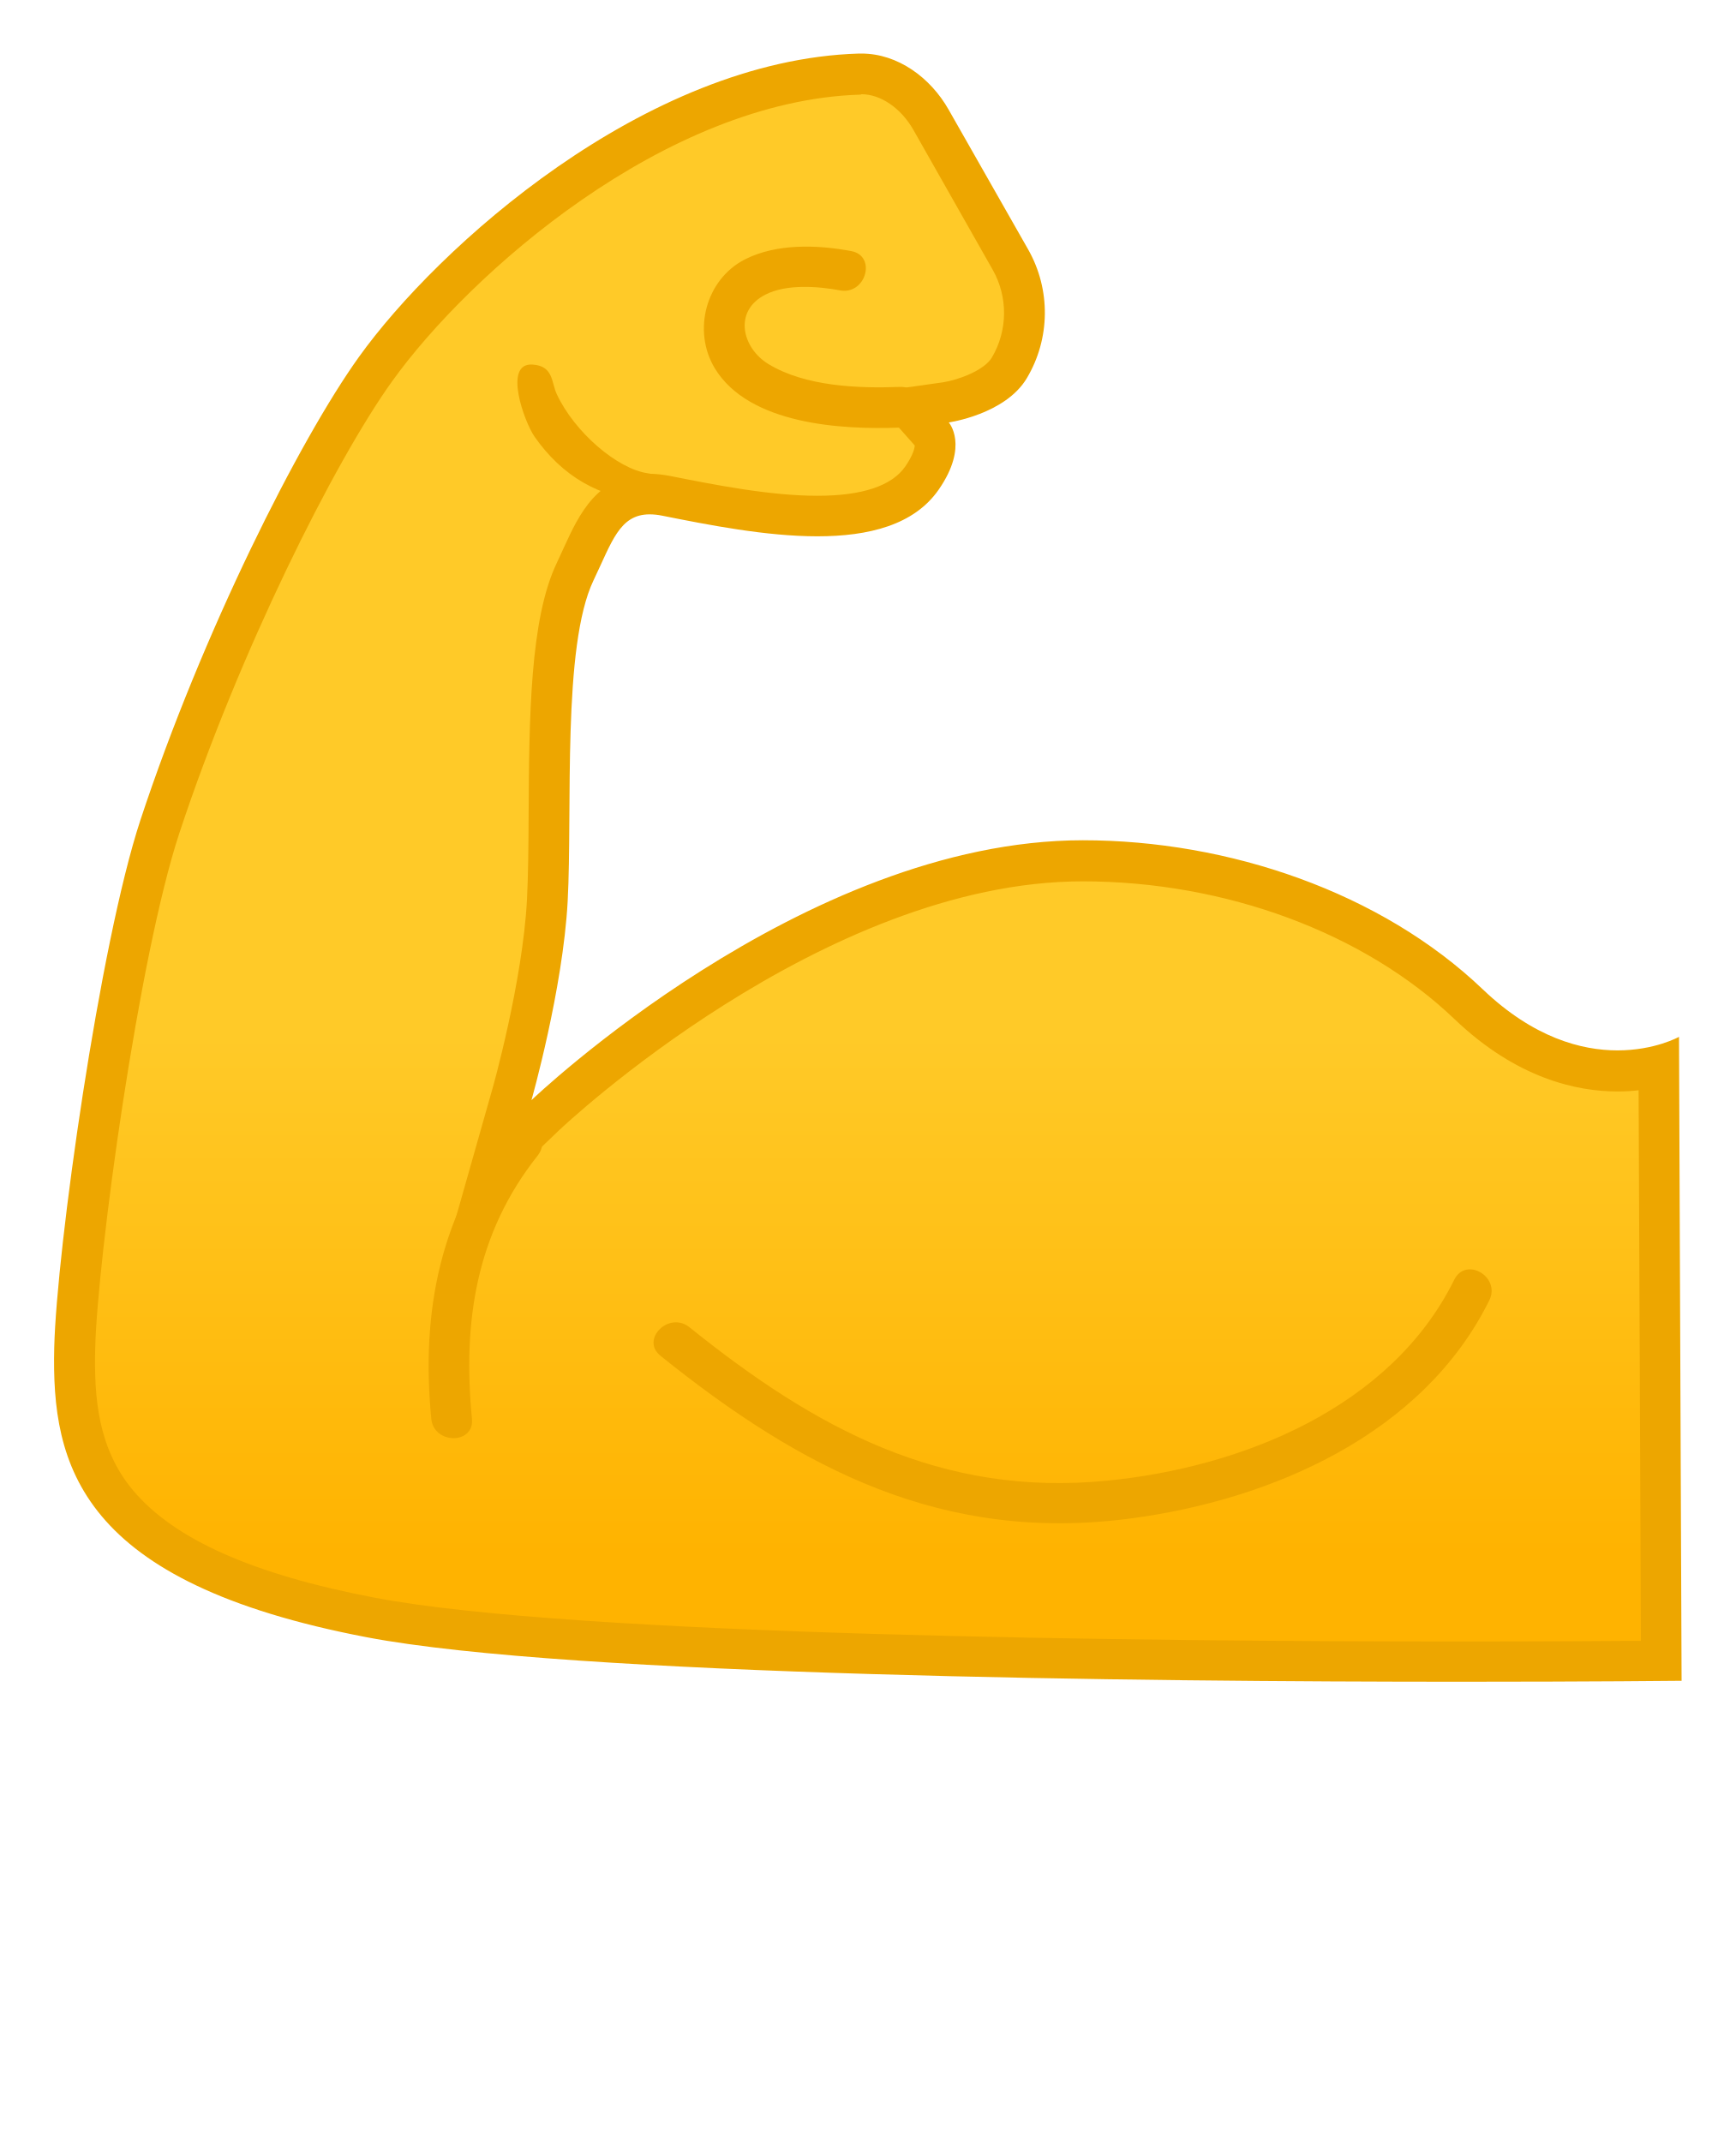
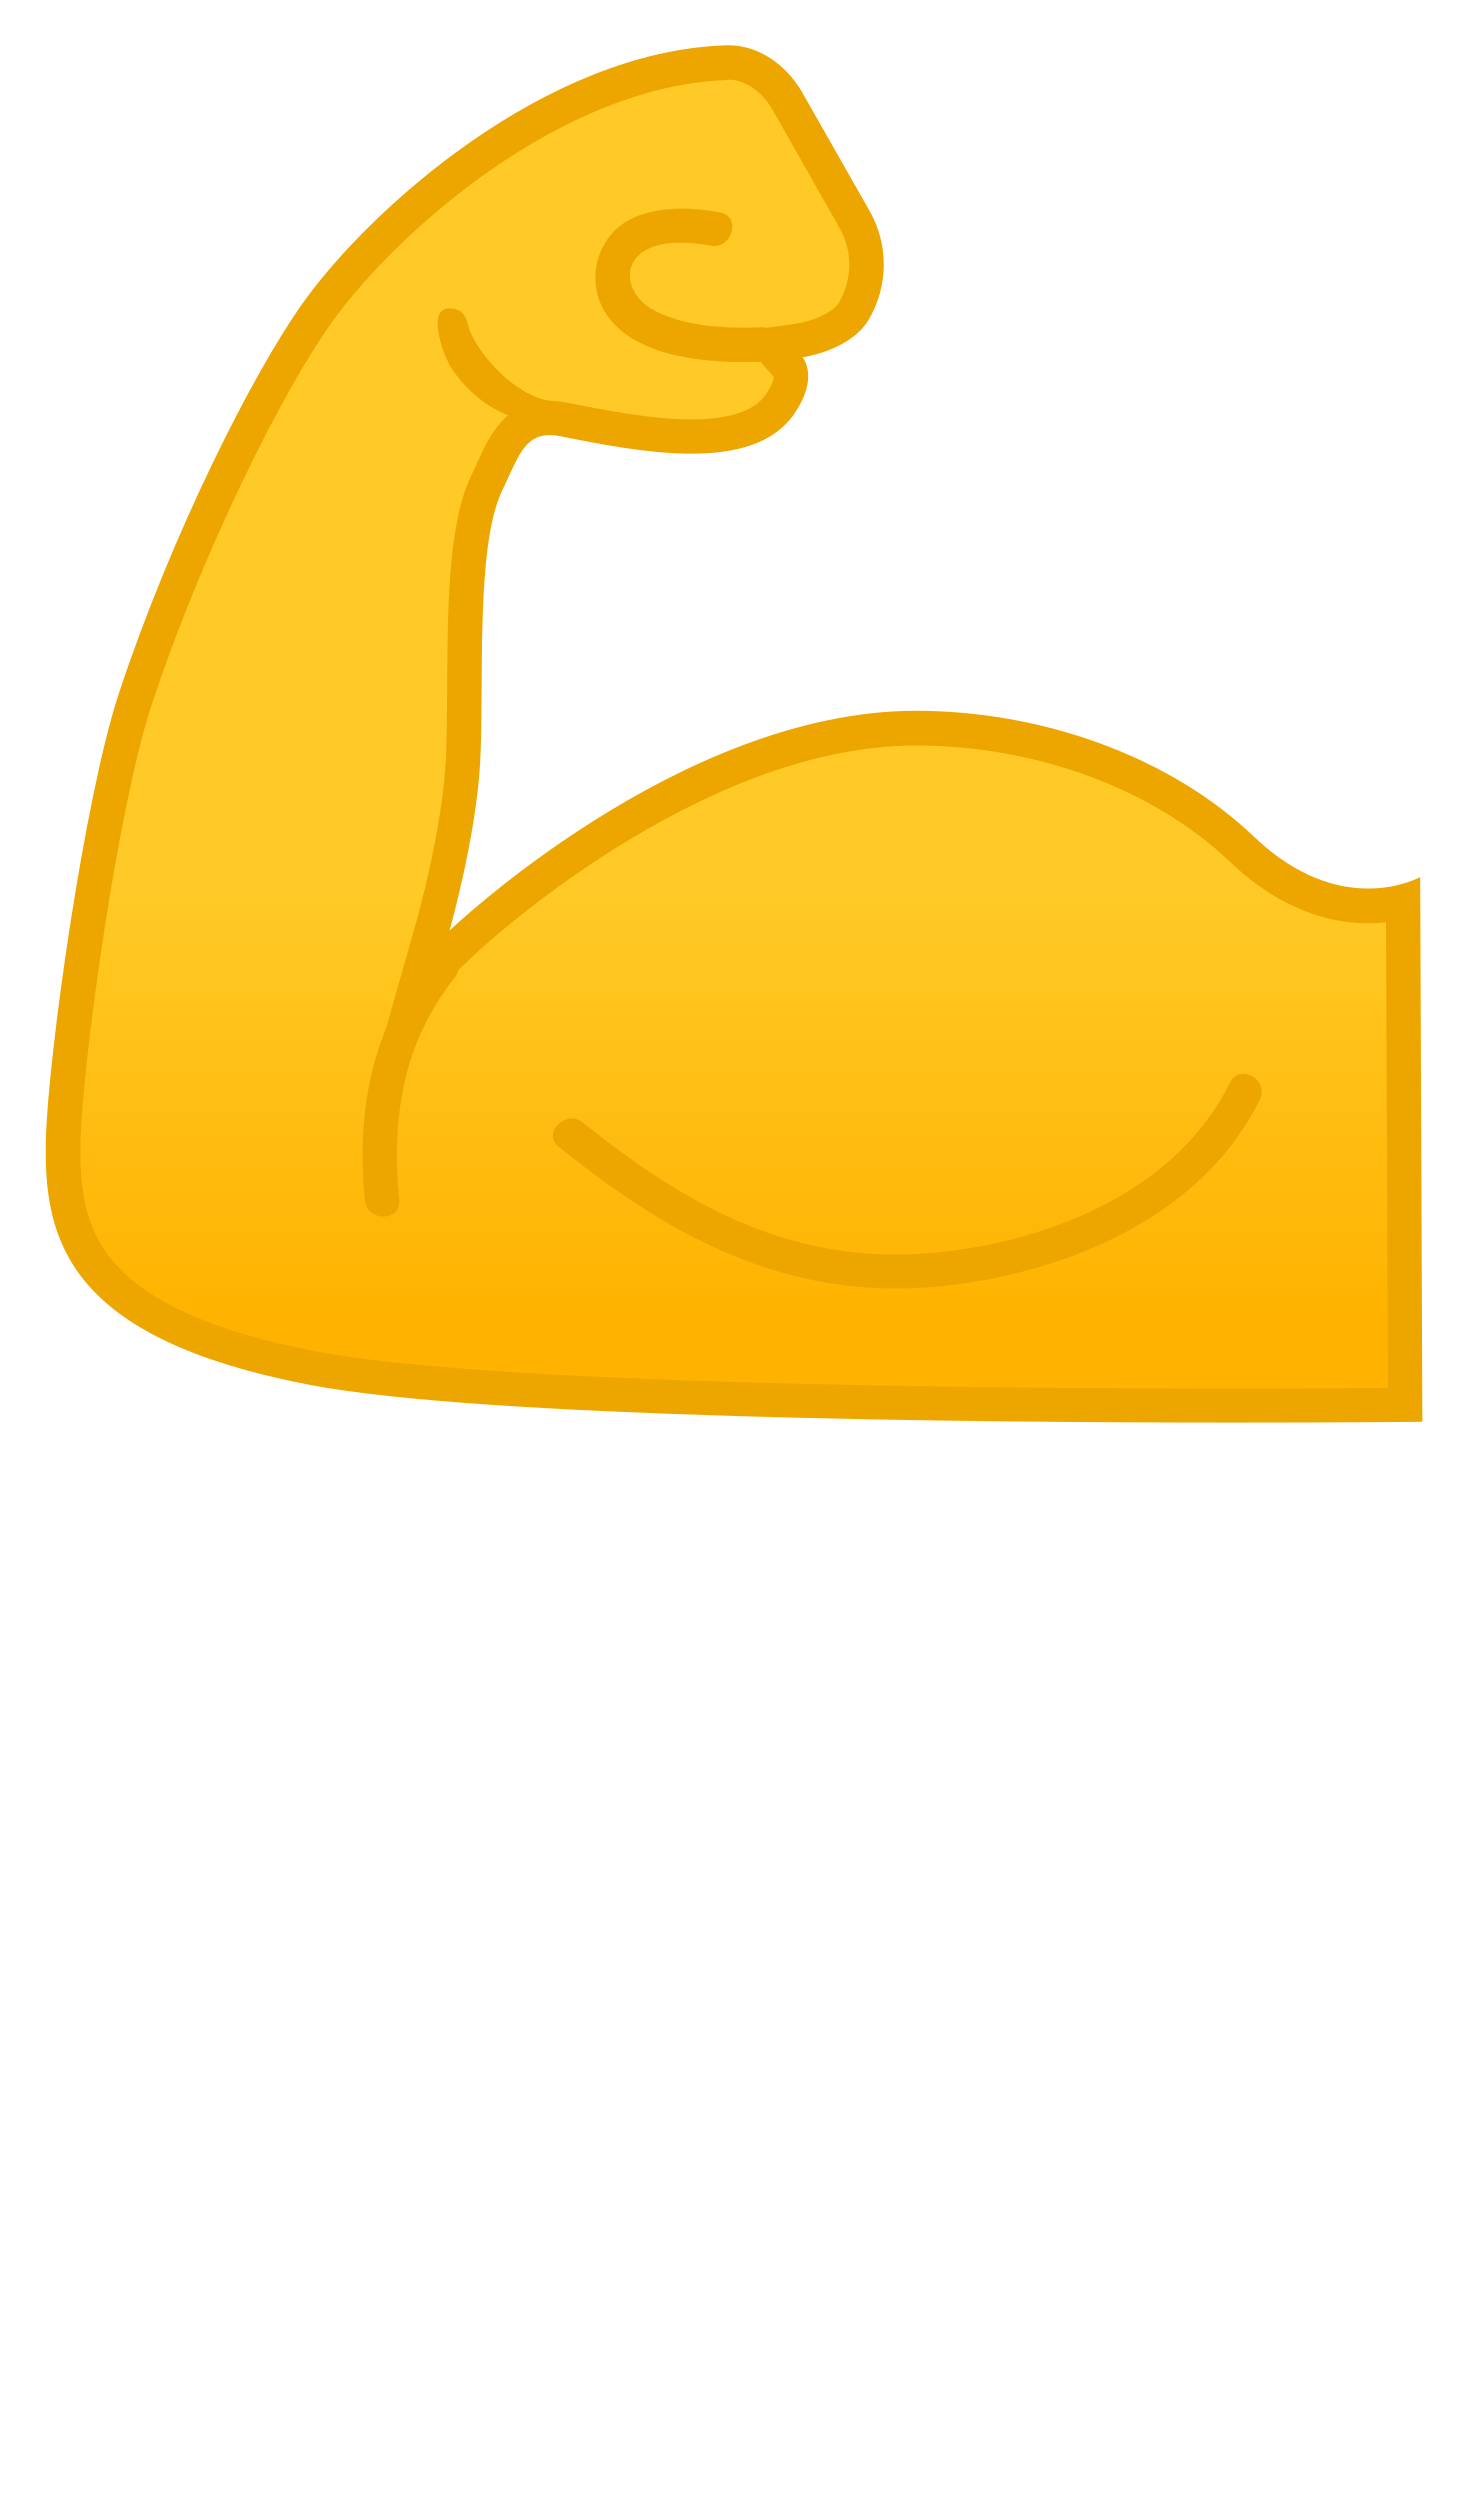
- <svg xmlns="http://www.w3.org/2000/svg" xmlns:xlink="http://www.w3.org/1999/xlink" enable-background="new 0 0 128 128" viewBox="0 0 128 158">
+ <svg xmlns="http://www.w3.org/2000/svg" xmlns:xlink="http://www.w3.org/1999/xlink" enable-background="new 0 0 128 128" viewBox="0 0 128 218">
  <linearGradient id="h" x1="63.997" x2="63.997" y1="114.69" y2="18.798" gradientUnits="userSpaceOnUse">
    <stop stop-color="#FFB300" offset="0" />
    <stop stop-color="#FFCA28" offset=".401" />
  </linearGradient>
  <path d="m107.76 122.55c-23.67 0-65.6-0.42-80.43-3.25-20.5-3.91-22.03-11.96-21.84-19.87 0.16-6.73 3.24-29.26 6.28-38.48 4.6-13.94 11.63-27.8 15.91-33.76 5.87-8.17 20.75-21.3 35.71-21.75h0.14c1.98 0 3.95 1.3 5.13 3.39l5.85 10.32c1.4 2.48 1.37 5.53-0.08 7.97-1.19 2-4.65 2.54-4.68 2.55l-2.75 0.4 1.85 2.09c-0.01 0 0.61 0.98-0.85 3.1-1.3 1.89-3.83 2.8-7.72 2.8-3.65 0-7.81-0.83-11.15-1.49-0.43-0.08-0.84-0.13-1.22-0.13-2.88 0-3.89 2.22-4.96 4.56-0.17 0.37-0.34 0.75-0.54 1.15-1.84 3.84-1.89 11.31-1.93 17.9-0.01 2.34-0.03 4.55-0.12 6.35-0.33 6.25-2.59 14.25-2.61 14.33l-1.51 5.31 3.99-3.82c0.2-0.19 19.82-18.75 39.63-18.75 10.89 0 21.54 3.96 28.46 10.58 4.25 4.06 8.31 4.92 10.97 4.92 1.18 0 2.22-0.17 3.05-0.37l0.18 43.88c-2.47 0.04-7.82 0.07-14.76 0.07z" fill="url(#h)" />
  <path d="m63.54 6.95c1.42 0 2.92 1.03 3.83 2.63l5.85 10.32c1.14 2.01 1.11 4.49-0.06 6.47-0.57 0.96-2.5 1.66-3.6 1.83l-5.53 0.78 3.44 3.88c-0.01 0.2-0.12 0.71-0.7 1.55-0.99 1.43-3.17 2.16-6.49 2.16-3.5 0-7.58-0.81-10.85-1.46-0.52-0.1-1.03-0.16-1.51-0.16-3.84 0-5.22 3.02-6.33 5.44-0.16 0.36-0.33 0.73-0.52 1.13-1.99 4.15-2.04 11.46-2.08 18.54-0.01 2.32-0.03 4.51-0.12 6.28-0.32 6.08-2.53 13.93-2.56 14.01l-3.01 10.61 7.97-7.62c0.19-0.18 19.4-18.33 38.59-18.33 10.52 0 20.77 3.8 27.43 10.17 4.61 4.41 9.07 5.33 12.01 5.33 0.55 0 1.07-0.03 1.56-0.09l0.17 40.61c-2.82 0.02-7.49 0.05-13.25 0.05-23.62 0-65.43-0.42-80.14-3.23-8.97-1.71-14.79-4.3-17.82-7.91-2.61-3.11-2.88-6.86-2.8-10.45 0.16-6.66 3.2-28.94 6.21-38.04 4.39-13.3 11.43-27.4 15.71-33.35 5.7-7.94 20.12-20.69 34.53-21.12l0.07-0.03m0-3h-0.18c-15.81 0.47-31.1 14.31-36.88 22.37-4.41 6.15-11.54 20.3-16.12 34.16-3.02 9.16-6.19 31.77-6.36 38.91-0.21 8.73 1.85 17.33 23.06 21.38 14.99 2.86 57.22 3.28 80.7 3.28 9.75 0 16.27-0.07 16.27-0.07l-0.19-47.5s-1.78 1-4.54 1c-2.64 0-6.18-0.92-9.93-4.5-7.5-7.17-18.76-11-29.5-11-20.67 0-40.67 19.17-40.67 19.17s2.32-8.17 2.67-14.67c0.36-6.79-0.42-18.82 1.91-23.68 1.35-2.81 1.9-4.86 4.14-4.86 0.28 0 0.59 0.03 0.93 0.1 3.46 0.69 7.66 1.52 11.44 1.52s7.14-0.83 8.95-3.45c2.25-3.25 0.74-4.95 0.74-4.95s4.17-0.59 5.76-3.27c1.73-2.91 1.77-6.53 0.1-9.48l-5.87-10.32c-1.33-2.35-3.74-4.14-6.43-4.14z" fill="#EDA600" />
  <path d="m62.78 18.52c-2.51-0.47-5.5-0.57-7.83 0.61-2.89 1.47-3.9 5.28-2.22 8.05 2.52 4.13 9.33 4.53 13.64 4.36 1.92-0.08 1.93-3.08 0-3-3.11 0.12-6.99-0.04-9.7-1.69-1.94-1.19-2.6-3.91-0.21-5.12 1.54-0.79 3.85-0.62 5.51-0.31 1.9 0.34 2.71-2.55 0.81-2.9z" fill="#EDA600" />
  <path d="m37.53 83.13c-5.05 6.35-6.49 13.53-5.72 21.52 0.18 1.9 3.19 1.92 3 0-0.69-7.12 0.29-13.67 4.84-19.4 1.19-1.5-0.92-3.64-2.12-2.12z" fill="#EDA600" />
  <path d="m47.77 34.91c-2.22-0.32-5.39-3.01-6.71-5.85-0.4-0.86-0.23-2.08-1.8-2.17-2.17-0.12-0.58 4.24 0.16 5.31 2.03 2.91 4.78 4.54 8.38 4.8 1.93 0.14 1.95-1.81-0.03-2.09z" fill="#EDA600" />
  <path d="m48.72 100.01c10.42 8.38 20.88 13.82 34.65 12 10.45-1.38 21.6-6.22 26.48-16.1 0.85-1.73-1.73-3.25-2.59-1.51-4.65 9.42-15.64 13.84-25.61 14.82-12.24 1.21-21.54-3.87-30.8-11.32-1.5-1.21-3.64 0.9-2.13 2.11z" fill="#EDA600" />
  <g display="none">
    <g display="inline">
      <g opacity=".6">
        <circle cx="64" cy="64" r="28" fill="none" opacity=".61" stroke="#000" stroke-miterlimit="10" stroke-width=".263" />
        <line x1="84" x2="84" y2="128" fill="none" opacity=".61" stroke="#000" stroke-miterlimit="10" stroke-width=".25" />
        <line x1="44" x2="44" y2="128" fill="none" opacity=".61" stroke="#000" stroke-miterlimit="10" stroke-width=".25" />
        <line x1="64" x2="64" y2="128" fill="none" opacity=".61" stroke="#000" stroke-miterlimit="10" stroke-width=".25" />
        <line x1="128" y1="64" y2="64" fill="none" opacity=".61" stroke="#000" stroke-miterlimit="10" stroke-width=".25" />
        <line x1="128" y1="44" y2="44" fill="none" opacity=".61" stroke="#000" stroke-miterlimit="10" stroke-width=".25" />
        <line x1="128" y1="83.75" y2="83.75" fill="none" opacity=".61" stroke="#000" stroke-miterlimit="10" stroke-width=".25" />
        <line x1="128" y1="128" fill="none" opacity=".61" stroke="#000" stroke-miterlimit="10" stroke-width=".25" />
        <line x2="128" y1="128" fill="none" opacity=".61" stroke="#000" stroke-miterlimit="10" stroke-width=".25" />
        <g opacity=".61">
          <path d="M64,4.26c32.94,0,59.74,26.8,59.74,59.74S96.94,123.74,64,123.74S4.26,96.94,4.26,64S31.06,4.26,64,4.26 M64,4 C30.86,4,4,30.86,4,64s26.86,60,60,60s60-26.86,60-60S97.14,4,64,4L64,4z" />
        </g>
        <path d="m107.97 115.97h-87.94c-4.42 0-8.03-3.61-8.03-8.03v-87.91c0-4.42 3.61-8.03 8.03-8.03h87.94c4.42 0 8.03 3.61 8.03 8.03v87.91c0 4.42-3.61 8.03-8.03 8.03z" fill="none" opacity=".61" stroke="#000" stroke-miterlimit="10" stroke-width=".258" />
        <path d="m100 124h-72c-4.4 0-8-3.6-8-8v-104c0-4.4 3.6-8 8-8h72c4.4 0 8 3.6 8 8v104c0 4.4-3.6 8-8 8z" fill="none" opacity=".61" stroke="#000" stroke-miterlimit="10" stroke-width=".263" />
        <path d="M113.77,108H14.23 C8.6,108,4,103.4,4,97.77V30.28c0-5.63,4.6-10.23,10.23-10.23h99.54c5.63,0,10.23,4.6,10.23,10.23v67.48 C124,103.4,119.4,108,113.77,108z" fill="none" opacity=".61" stroke="#000" stroke-miterlimit="10" stroke-width=".263" />
      </g>
      <g opacity=".2">
        <defs>
          <rect id="i" width="128" height="128" opacity=".2" />
        </defs>
        <clipPath id="d">
          <use xlink:href="#i" />
        </clipPath>
        <g clip-path="url(#d)">
          <g fill="none" stroke="#000" stroke-miterlimit="10" stroke-width=".25">
            <line x1="-28" x2="-28" y1="160" y2="-32" />
            <line x1="-24" x2="-24" y1="160" y2="-32" />
            <line x1="-20" x2="-20" y1="160" y2="-32" />
            <line x1="-16" x2="-16" y1="160" y2="-32" />
            <line x1="-12" x2="-12" y1="160" y2="-32" />
            <line x1="-8" x2="-8" y1="160" y2="-32" />
            <line x1="-4" x2="-4" y1="160" y2="-32" />
            <line y1="160" y2="-32" />
            <line x1="4" x2="4" y1="160" y2="-32" />
            <line x1="8" x2="8" y1="160" y2="-32" />
            <line x1="12" x2="12" y1="160" y2="-32" />
            <line x1="16" x2="16" y1="160" y2="-32" />
            <line x1="20" x2="20" y1="160" y2="-32" />
            <line x1="24" x2="24" y1="160" y2="-32" />
            <line x1="28" x2="28" y1="160" y2="-32" />
            <line x1="32" x2="32" y1="160" y2="-32" />
            <line x1="36" x2="36" y1="160" y2="-32" />
            <line x1="40" x2="40" y1="160" y2="-32" />
            <line x1="44" x2="44" y1="160" y2="-32" />
            <line x1="48" x2="48" y1="160" y2="-32" />
            <line x1="52" x2="52" y1="160" y2="-32" />
            <line x1="56" x2="56" y1="160" y2="-32" />
            <line x1="60" x2="60" y1="160" y2="-32" />
            <line x1="64" x2="64" y1="160" y2="-32" />
            <line x1="68" x2="68" y1="160" y2="-32" />
            <line x1="72" x2="72" y1="160" y2="-32" />
            <line x1="76" x2="76" y1="160" y2="-32" />
            <line x1="80" x2="80" y1="160" y2="-32" />
            <line x1="84" x2="84" y1="160" y2="-32" />
            <line x1="88" x2="88" y1="160" y2="-32" />
            <line x1="92" x2="92" y1="160" y2="-32" />
            <line x1="96" x2="96" y1="160" y2="-32" />
            <line x1="100" x2="100" y1="160" y2="-32" />
            <line x1="104" x2="104" y1="160" y2="-32" />
            <line x1="108" x2="108" y1="160" y2="-32" />
            <line x1="112" x2="112" y1="160" y2="-32" />
            <line x1="116" x2="116" y1="160" y2="-32" />
            <line x1="120" x2="120" y1="160" y2="-32" />
            <line x1="124" x2="124" y1="160" y2="-32" />
            <line x1="128" x2="128" y1="160" y2="-32" />
            <line x1="132" x2="132" y1="160" y2="-32" />
            <line x1="136" x2="136" y1="160" y2="-32" />
            <line x1="137" x2="137" y1="166.05" y2="-25.95" />
            <line x1="144" x2="144" y1="160" y2="-32" />
            <line x1="148" x2="148" y1="160" y2="-32" />
            <line x1="152" x2="152" y1="160" y2="-32" />
            <line x1="156" x2="156" y1="160" y2="-32" />
          </g>
          <g fill="none" stroke="#000" stroke-miterlimit="10" stroke-width=".25">
            <line x1="-32" x2="160" y1="-28" y2="-28" />
            <line x1="-32" x2="160" y1="-24" y2="-24" />
            <line x1="-32" x2="160" y1="-20" y2="-20" />
            <line x1="-32" x2="160" y1="-16" y2="-16" />
            <line x1="-32" x2="160" y1="-12" y2="-12" />
            <line x1="-32" x2="160" y1="-8" y2="-8" />
            <line x1="-32" x2="160" y1="-4" y2="-4" />
            <line x1="-32" x2="160" />
            <line x1="-32" x2="160" y1="4" y2="4" />
            <line x1="-32" x2="160" y1="8" y2="8" />
            <line x1="-32" x2="160" y1="12" y2="12" />
            <line x1="-32" x2="160" y1="16" y2="16" />
            <line x1="-32" x2="160" y1="20" y2="20" />
            <line x1="-32" x2="160" y1="24" y2="24" />
            <line x1="-32" x2="160" y1="28" y2="28" />
            <line x1="-32" x2="160" y1="32" y2="32" />
            <line x1="-32" x2="160" y1="36" y2="36" />
            <line x1="-32" x2="160" y1="40" y2="40" />
            <line x1="-32" x2="160" y1="44" y2="44" />
            <line x1="-32" x2="160" y1="48" y2="48" />
            <line x1="-32" x2="160" y1="52" y2="52" />
            <line x1="-32" x2="160" y1="56" y2="56" />
            <line x1="-32" x2="160" y1="60" y2="60" />
            <line x1="-32" x2="160" y1="64" y2="64" />
            <line x1="-32" x2="160" y1="68" y2="68" />
            <line x1="-32" x2="160" y1="72" y2="72" />
            <line x1="-32" x2="160" y1="76" y2="76" />
            <line x1="-32" x2="160" y1="80" y2="80" />
            <line x1="-32" x2="160" y1="84" y2="84" />
            <line x1="-32" x2="160" y1="88" y2="88" />
            <line x1="-32" x2="160" y1="92" y2="92" />
            <line x1="-32" x2="160" y1="96" y2="96" />
            <line x1="-32" x2="160" y1="100" y2="100" />
            <line x1="-32" x2="160" y1="104" y2="104" />
            <line x1="-32" x2="160" y1="108" y2="108" />
            <line x1="-32" x2="160" y1="112" y2="112" />
            <line x1="-32" x2="160" y1="116" y2="116" />
            <line x1="-32" x2="160" y1="120" y2="120" />
            <line x1="-32" x2="160" y1="124" y2="124" />
            <line x1="-32" x2="160" y1="128" y2="128" />
            <line x1="-32" x2="160" y1="132" y2="132" />
            <line x1="-32" x2="160" y1="136" y2="136" />
            <line x1="-32" x2="160" y1="140" y2="140" />
            <line x1="-32" x2="160" y1="144" y2="144" />
            <line x1="-32" x2="160" y1="148" y2="148" />
            <line x1="-32" x2="160" y1="152" y2="152" />
            <line x1="-32" x2="160" y1="156" y2="156" />
          </g>
          <path d="m159.75-31.75v191.5h-191.5v-191.5h191.5m0.25-0.25h-192v192h192v-192z" />
        </g>
      </g>
      <g fill="#F44336">
        <rect width="4" height="128" opacity=".3" />
        <rect x="124" width="4" height="128" opacity=".3" />
        <rect transform="matrix(-1.837e-16 1 -1 -1.837e-16 66 -62)" x="62" y="-58" width="4" height="120" opacity=".3" />
        <rect transform="matrix(-1.837e-16 1 -1 -1.837e-16 190 62)" x="62" y="66" width="4" height="120" opacity=".3" />
      </g>
    </g>
    <g display="inline">
      <g opacity=".6">
        <circle cx="64" cy="198" r="28" fill="none" opacity=".61" stroke="#000" stroke-miterlimit="10" stroke-width=".263" />
        <line x1="84" x2="84" y1="134" y2="262" fill="none" opacity=".61" stroke="#000" stroke-miterlimit="10" stroke-width=".25" />
        <line x1="44" x2="44" y1="134" y2="262" fill="none" opacity=".61" stroke="#000" stroke-miterlimit="10" stroke-width=".25" />
        <line x1="64" x2="64" y1="134" y2="262" fill="none" opacity=".61" stroke="#000" stroke-miterlimit="10" stroke-width=".25" />
        <line x1="128" y1="198" y2="198" fill="none" opacity=".61" stroke="#000" stroke-miterlimit="10" stroke-width=".25" />
        <line x1="128" y1="178" y2="178" fill="none" opacity=".61" stroke="#000" stroke-miterlimit="10" stroke-width=".25" />
        <line x1="128" y1="217.75" y2="217.75" fill="none" opacity=".61" stroke="#000" stroke-miterlimit="10" stroke-width=".25" />
        <line x1="128" y1="262" y2="134" fill="none" opacity=".61" stroke="#000" stroke-miterlimit="10" stroke-width=".25" />
        <line x2="128" y1="262" y2="134" fill="none" opacity=".61" stroke="#000" stroke-miterlimit="10" stroke-width=".25" />
        <g opacity=".61">
          <path d="m64 138.26c32.94 0 59.74 26.8 59.74 59.74s-26.8 59.74-59.74 59.74-59.74-26.8-59.74-59.74 26.8-59.74 59.74-59.74m0-0.26c-33.14 0-60 26.86-60 60s26.86 60 60 60 60-26.86 60-60-26.86-60-60-60z" />
        </g>
        <path d="m107.97 249.97h-87.94c-4.42 0-8.03-3.61-8.03-8.03v-87.91c0-4.42 3.61-8.03 8.03-8.03h87.94c4.42 0 8.03 3.61 8.03 8.03v87.91c0 4.42-3.61 8.03-8.03 8.03z" fill="none" opacity=".61" stroke="#000" stroke-miterlimit="10" stroke-width=".258" />
        <path d="m100 258h-72c-4.4 0-8-3.6-8-8v-104c0-4.4 3.6-8 8-8h72c4.4 0 8 3.6 8 8v104c0 4.4-3.6 8-8 8z" fill="none" opacity=".61" stroke="#000" stroke-miterlimit="10" stroke-width=".263" />
        <path d="M113.77,242H14.23 C8.6,242,4,237.4,4,231.77v-67.48c0-5.63,4.6-10.23,10.23-10.23h99.54c5.63,0,10.23,4.6,10.23,10.23v67.48 C124,237.4,119.4,242,113.77,242z" fill="none" opacity=".61" stroke="#000" stroke-miterlimit="10" stroke-width=".263" />
      </g>
      <g opacity=".2">
        <defs>
          <rect id="f" y="134" width="128" height="128" opacity=".2" />
        </defs>
        <clipPath id="c">
          <use xlink:href="#f" />
        </clipPath>
        <g clip-path="url(#c)">
          <g fill="none" stroke="#000" stroke-miterlimit="10" stroke-width=".25">
            <line x1="-28" x2="-28" y1="294" y2="102" />
            <line x1="-24" x2="-24" y1="294" y2="102" />
            <line x1="-20" x2="-20" y1="294" y2="102" />
            <line x1="-16" x2="-16" y1="294" y2="102" />
            <line x1="-12" x2="-12" y1="294" y2="102" />
            <line x1="-8" x2="-8" y1="294" y2="102" />
            <line x1="-4" x2="-4" y1="294" y2="102" />
            <line y1="294" y2="102" />
            <line x1="4" x2="4" y1="294" y2="102" />
            <line x1="8" x2="8" y1="294" y2="102" />
            <line x1="12" x2="12" y1="294" y2="102" />
            <line x1="16" x2="16" y1="294" y2="102" />
            <line x1="20" x2="20" y1="294" y2="102" />
            <line x1="24" x2="24" y1="294" y2="102" />
            <line x1="28" x2="28" y1="294" y2="102" />
            <line x1="32" x2="32" y1="294" y2="102" />
            <line x1="36" x2="36" y1="294" y2="102" />
            <line x1="40" x2="40" y1="294" y2="102" />
            <line x1="44" x2="44" y1="294" y2="102" />
            <line x1="48" x2="48" y1="294" y2="102" />
            <line x1="52" x2="52" y1="294" y2="102" />
            <line x1="56" x2="56" y1="294" y2="102" />
            <line x1="60" x2="60" y1="294" y2="102" />
            <line x1="64" x2="64" y1="294" y2="102" />
            <line x1="68" x2="68" y1="294" y2="102" />
            <line x1="72" x2="72" y1="294" y2="102" />
            <line x1="76" x2="76" y1="294" y2="102" />
            <line x1="80" x2="80" y1="294" y2="102" />
            <line x1="84" x2="84" y1="294" y2="102" />
            <line x1="88" x2="88" y1="294" y2="102" />
            <line x1="92" x2="92" y1="294" y2="102" />
            <line x1="96" x2="96" y1="294" y2="102" />
            <line x1="100" x2="100" y1="294" y2="102" />
            <line x1="104" x2="104" y1="294" y2="102" />
            <line x1="108" x2="108" y1="294" y2="102" />
            <line x1="112" x2="112" y1="294" y2="102" />
            <line x1="116" x2="116" y1="294" y2="102" />
            <line x1="120" x2="120" y1="294" y2="102" />
            <line x1="124" x2="124" y1="294" y2="102" />
            <line x1="128" x2="128" y1="294" y2="102" />
            <line x1="132" x2="132" y1="294" y2="102" />
            <line x1="136" x2="136" y1="294" y2="102" />
            <line x1="137" x2="137" y1="300.05" y2="108.05" />
            <line x1="144" x2="144" y1="294" y2="102" />
            <line x1="148" x2="148" y1="294" y2="102" />
            <line x1="152" x2="152" y1="294" y2="102" />
            <line x1="156" x2="156" y1="294" y2="102" />
          </g>
          <g fill="none" stroke="#000" stroke-miterlimit="10" stroke-width=".25">
            <line x1="-32" x2="160" y1="106" y2="106" />
            <line x1="-32" x2="160" y1="110" y2="110" />
            <line x1="-32" x2="160" y1="114" y2="114" />
            <line x1="-32" x2="160" y1="118" y2="118" />
            <line x1="-32" x2="160" y1="122" y2="122" />
            <line x1="-32" x2="160" y1="126" y2="126" />
            <line x1="-32" x2="160" y1="130" y2="130" />
            <line x1="-32" x2="160" y1="134" y2="134" />
            <line x1="-32" x2="160" y1="138" y2="138" />
            <line x1="-32" x2="160" y1="142" y2="142" />
            <line x1="-32" x2="160" y1="146" y2="146" />
            <line x1="-32" x2="160" y1="150" y2="150" />
            <line x1="-32" x2="160" y1="154" y2="154" />
            <line x1="-32" x2="160" y1="158" y2="158" />
            <line x1="-32" x2="160" y1="162" y2="162" />
            <line x1="-32" x2="160" y1="166" y2="166" />
            <line x1="-32" x2="160" y1="170" y2="170" />
            <line x1="-32" x2="160" y1="174" y2="174" />
            <line x1="-32" x2="160" y1="178" y2="178" />
            <line x1="-32" x2="160" y1="182" y2="182" />
            <line x1="-32" x2="160" y1="186" y2="186" />
            <line x1="-32" x2="160" y1="190" y2="190" />
            <line x1="-32" x2="160" y1="194" y2="194" />
            <line x1="-32" x2="160" y1="198" y2="198" />
            <line x1="-32" x2="160" y1="202" y2="202" />
            <line x1="-32" x2="160" y1="206" y2="206" />
            <line x1="-32" x2="160" y1="210" y2="210" />
            <line x1="-32" x2="160" y1="214" y2="214" />
            <line x1="-32" x2="160" y1="218" y2="218" />
            <line x1="-32" x2="160" y1="222" y2="222" />
            <line x1="-32" x2="160" y1="226" y2="226" />
            <line x1="-32" x2="160" y1="230" y2="230" />
            <line x1="-32" x2="160" y1="234" y2="234" />
            <line x1="-32" x2="160" y1="238" y2="238" />
            <line x1="-32" x2="160" y1="242" y2="242" />
            <line x1="-32" x2="160" y1="246" y2="246" />
            <line x1="-32" x2="160" y1="250" y2="250" />
            <line x1="-32" x2="160" y1="254" y2="254" />
            <line x1="-32" x2="160" y1="258" y2="258" />
            <line x1="-32" x2="160" y1="262" y2="262" />
            <line x1="-32" x2="160" y1="266" y2="266" />
            <line x1="-32" x2="160" y1="270" y2="270" />
            <line x1="-32" x2="160" y1="274" y2="274" />
            <line x1="-32" x2="160" y1="278" y2="278" />
            <line x1="-32" x2="160" y1="282" y2="282" />
            <line x1="-32" x2="160" y1="286" y2="286" />
            <line x1="-32" x2="160" y1="290" y2="290" />
          </g>
          <path d="m159.75 102.25v191.5h-191.5v-191.5h191.5m0.25-0.25h-192v192h192v-192z" />
        </g>
      </g>
      <g fill="#F44336">
        <rect y="134" width="4" height="128" opacity=".3" />
        <rect x="124" y="134" width="4" height="128" opacity=".3" />
        <rect transform="matrix(-1.837e-16 1 -1 -1.837e-16 200 72)" x="62" y="76" width="4" height="120" opacity=".3" />
        <rect transform="matrix(-1.837e-16 1 -1 -1.837e-16 324 196)" x="62" y="200" width="4" height="120" opacity=".3" />
      </g>
    </g>
    <g display="inline">
      <g opacity=".6">
        <circle cx="198" cy="64" r="28" fill="none" opacity=".61" stroke="#000" stroke-miterlimit="10" stroke-width=".263" />
        <line x1="218" x2="218" y2="128" fill="none" opacity=".61" stroke="#000" stroke-miterlimit="10" stroke-width=".25" />
        <line x1="178" x2="178" y2="128" fill="none" opacity=".61" stroke="#000" stroke-miterlimit="10" stroke-width=".25" />
        <line x1="198" x2="198" y2="128" fill="none" opacity=".61" stroke="#000" stroke-miterlimit="10" stroke-width=".25" />
        <line x1="262" x2="134" y1="64" y2="64" fill="none" opacity=".61" stroke="#000" stroke-miterlimit="10" stroke-width=".25" />
        <line x1="262" x2="134" y1="44" y2="44" fill="none" opacity=".61" stroke="#000" stroke-miterlimit="10" stroke-width=".25" />
        <line x1="262" x2="134" y1="83.75" y2="83.75" fill="none" opacity=".61" stroke="#000" stroke-miterlimit="10" stroke-width=".25" />
        <line x1="262" x2="134" y1="128" fill="none" opacity=".61" stroke="#000" stroke-miterlimit="10" stroke-width=".25" />
        <line x1="134" x2="262" y1="128" fill="none" opacity=".61" stroke="#000" stroke-miterlimit="10" stroke-width=".25" />
        <g opacity=".61">
          <path d="m198 4.26c32.94 0 59.74 26.8 59.74 59.74s-26.8 59.74-59.74 59.74-59.74-26.8-59.74-59.74 26.8-59.74 59.74-59.74m0-0.26c-33.14 0-60 26.86-60 60s26.86 60 60 60 60-26.86 60-60-26.86-60-60-60z" />
        </g>
        <path d="m241.97 115.97h-87.94c-4.42 0-8.03-3.61-8.03-8.03v-87.91c0-4.42 3.61-8.03 8.03-8.03h87.94c4.42 0 8.03 3.61 8.03 8.03v87.91c0 4.42-3.61 8.03-8.03 8.03z" fill="none" opacity=".61" stroke="#000" stroke-miterlimit="10" stroke-width=".258" />
        <path d="m234 124h-72c-4.4 0-8-3.6-8-8v-104c0-4.4 3.6-8 8-8h72c4.4 0 8 3.6 8 8v104c0 4.4-3.6 8-8 8z" fill="none" opacity=".61" stroke="#000" stroke-miterlimit="10" stroke-width=".263" />
        <path d="m247.77 108h-99.54c-5.63 0-10.23-4.6-10.23-10.23v-67.49c0-5.63 4.6-10.23 10.23-10.23h99.54c5.63 0 10.23 4.6 10.23 10.23v67.48c0 5.64-4.6 10.24-10.23 10.24z" fill="none" opacity=".61" stroke="#000" stroke-miterlimit="10" stroke-width=".263" />
      </g>
      <g opacity=".2">
        <defs>
          <rect id="e" x="134" width="128" height="128" opacity=".2" />
        </defs>
        <clipPath id="b">
          <use xlink:href="#e" />
        </clipPath>
        <g clip-path="url(#b)">
          <g fill="none" stroke="#000" stroke-miterlimit="10" stroke-width=".25">
            <line x1="106" x2="106" y1="160" y2="-32" />
            <line x1="110" x2="110" y1="160" y2="-32" />
            <line x1="114" x2="114" y1="160" y2="-32" />
            <line x1="118" x2="118" y1="160" y2="-32" />
            <line x1="122" x2="122" y1="160" y2="-32" />
            <line x1="126" x2="126" y1="160" y2="-32" />
            <line x1="130" x2="130" y1="160" y2="-32" />
            <line x1="134" x2="134" y1="160" y2="-32" />
            <line x1="138" x2="138" y1="160" y2="-32" />
            <line x1="142" x2="142" y1="160" y2="-32" />
            <line x1="146" x2="146" y1="160" y2="-32" />
            <line x1="150" x2="150" y1="160" y2="-32" />
            <line x1="154" x2="154" y1="160" y2="-32" />
            <line x1="158" x2="158" y1="160" y2="-32" />
            <line x1="162" x2="162" y1="160" y2="-32" />
            <line x1="166" x2="166" y1="160" y2="-32" />
            <line x1="170" x2="170" y1="160" y2="-32" />
            <line x1="174" x2="174" y1="160" y2="-32" />
            <line x1="178" x2="178" y1="160" y2="-32" />
            <line x1="182" x2="182" y1="160" y2="-32" />
            <line x1="186" x2="186" y1="160" y2="-32" />
            <line x1="190" x2="190" y1="160" y2="-32" />
            <line x1="194" x2="194" y1="160" y2="-32" />
            <line x1="198" x2="198" y1="160" y2="-32" />
            <line x1="202" x2="202" y1="160" y2="-32" />
            <line x1="206" x2="206" y1="160" y2="-32" />
            <line x1="210" x2="210" y1="160" y2="-32" />
            <line x1="214" x2="214" y1="160" y2="-32" />
            <line x1="218" x2="218" y1="160" y2="-32" />
            <line x1="222" x2="222" y1="160" y2="-32" />
            <line x1="226" x2="226" y1="160" y2="-32" />
            <line x1="230" x2="230" y1="160" y2="-32" />
            <line x1="234" x2="234" y1="160" y2="-32" />
            <line x1="238" x2="238" y1="160" y2="-32" />
            <line x1="242" x2="242" y1="160" y2="-32" />
            <line x1="246" x2="246" y1="160" y2="-32" />
            <line x1="250" x2="250" y1="160" y2="-32" />
            <line x1="254" x2="254" y1="160" y2="-32" />
            <line x1="258" x2="258" y1="160" y2="-32" />
            <line x1="262" x2="262" y1="160" y2="-32" />
            <line x1="266" x2="266" y1="160" y2="-32" />
            <line x1="270" x2="270" y1="160" y2="-32" />
            <line x1="271" x2="271" y1="166.05" y2="-25.95" />
            <line x1="278" x2="278" y1="160" y2="-32" />
            <line x1="282" x2="282" y1="160" y2="-32" />
            <line x1="286" x2="286" y1="160" y2="-32" />
            <line x1="290" x2="290" y1="160" y2="-32" />
          </g>
          <g fill="none" stroke="#000" stroke-miterlimit="10" stroke-width=".25">
            <line x1="102" x2="294" y1="-28" y2="-28" />
            <line x1="102" x2="294" y1="-24" y2="-24" />
            <line x1="102" x2="294" y1="-20" y2="-20" />
            <line x1="102" x2="294" y1="-16" y2="-16" />
            <line x1="102" x2="294" y1="-12" y2="-12" />
            <line x1="102" x2="294" y1="-8" y2="-8" />
            <line x1="102" x2="294" y1="-4" y2="-4" />
            <line x1="102" x2="294" />
            <line x1="102" x2="294" y1="4" y2="4" />
            <line x1="102" x2="294" y1="8" y2="8" />
            <line x1="102" x2="294" y1="12" y2="12" />
            <line x1="102" x2="294" y1="16" y2="16" />
            <line x1="102" x2="294" y1="20" y2="20" />
            <line x1="102" x2="294" y1="24" y2="24" />
            <line x1="102" x2="294" y1="28" y2="28" />
            <line x1="102" x2="294" y1="32" y2="32" />
            <line x1="102" x2="294" y1="36" y2="36" />
            <line x1="102" x2="294" y1="40" y2="40" />
            <line x1="102" x2="294" y1="44" y2="44" />
            <line x1="102" x2="294" y1="48" y2="48" />
            <line x1="102" x2="294" y1="52" y2="52" />
            <line x1="102" x2="294" y1="56" y2="56" />
            <line x1="102" x2="294" y1="60" y2="60" />
            <line x1="102" x2="294" y1="64" y2="64" />
            <line x1="102" x2="294" y1="68" y2="68" />
            <line x1="102" x2="294" y1="72" y2="72" />
            <line x1="102" x2="294" y1="76" y2="76" />
            <line x1="102" x2="294" y1="80" y2="80" />
            <line x1="102" x2="294" y1="84" y2="84" />
            <line x1="102" x2="294" y1="88" y2="88" />
            <line x1="102" x2="294" y1="92" y2="92" />
            <line x1="102" x2="294" y1="96" y2="96" />
            <line x1="102" x2="294" y1="100" y2="100" />
            <line x1="102" x2="294" y1="104" y2="104" />
            <line x1="102" x2="294" y1="108" y2="108" />
            <line x1="102" x2="294" y1="112" y2="112" />
            <line x1="102" x2="294" y1="116" y2="116" />
            <line x1="102" x2="294" y1="120" y2="120" />
            <line x1="102" x2="294" y1="124" y2="124" />
            <line x1="102" x2="294" y1="128" y2="128" />
            <line x1="102" x2="294" y1="132" y2="132" />
            <line x1="102" x2="294" y1="136" y2="136" />
            <line x1="102" x2="294" y1="140" y2="140" />
            <line x1="102" x2="294" y1="144" y2="144" />
            <line x1="102" x2="294" y1="148" y2="148" />
            <line x1="102" x2="294" y1="152" y2="152" />
            <line x1="102" x2="294" y1="156" y2="156" />
          </g>
          <path d="m293.75-31.75v191.5h-191.5v-191.5h191.5m0.25-0.25h-192v192h192v-192z" />
        </g>
      </g>
      <g fill="#F44336">
        <rect x="134" width="4" height="128" opacity=".3" />
        <rect x="258" width="4" height="128" opacity=".3" />
        <rect transform="matrix(-1.837e-16 1 -1 -1.837e-16 200 -196)" x="196" y="-58" width="4" height="120" opacity=".3" />
        <rect transform="matrix(-1.837e-16 1 -1 -1.837e-16 324 -72)" x="196" y="66" width="4" height="120" opacity=".3" />
      </g>
    </g>
    <g display="inline">
      <g opacity=".6">
        <circle cx="198" cy="198" r="28" fill="none" opacity=".61" stroke="#000" stroke-miterlimit="10" stroke-width=".263" />
        <line x1="218" x2="218" y1="134" y2="262" fill="none" opacity=".61" stroke="#000" stroke-miterlimit="10" stroke-width=".25" />
        <line x1="178" x2="178" y1="134" y2="262" fill="none" opacity=".61" stroke="#000" stroke-miterlimit="10" stroke-width=".25" />
        <line x1="198" x2="198" y1="134" y2="262" fill="none" opacity=".61" stroke="#000" stroke-miterlimit="10" stroke-width=".25" />
        <line x1="262" x2="134" y1="198" y2="198" fill="none" opacity=".61" stroke="#000" stroke-miterlimit="10" stroke-width=".25" />
        <line x1="262" x2="134" y1="178" y2="178" fill="none" opacity=".61" stroke="#000" stroke-miterlimit="10" stroke-width=".25" />
        <line x1="262" x2="134" y1="217.75" y2="217.75" fill="none" opacity=".61" stroke="#000" stroke-miterlimit="10" stroke-width=".25" />
        <line x1="262" x2="134" y1="262" y2="134" fill="none" opacity=".61" stroke="#000" stroke-miterlimit="10" stroke-width=".25" />
        <line x1="134" x2="262" y1="262" y2="134" fill="none" opacity=".61" stroke="#000" stroke-miterlimit="10" stroke-width=".25" />
        <g opacity=".61">
          <path d="m198 138.26c32.94 0 59.74 26.8 59.74 59.74s-26.8 59.74-59.74 59.74-59.74-26.8-59.74-59.74 26.8-59.74 59.74-59.74m0-0.26c-33.14 0-60 26.86-60 60s26.86 60 60 60 60-26.86 60-60-26.86-60-60-60z" />
        </g>
        <path d="m241.97 249.97h-87.94c-4.42 0-8.03-3.61-8.03-8.03v-87.91c0-4.42 3.61-8.03 8.03-8.03h87.94c4.42 0 8.03 3.61 8.03 8.03v87.91c0 4.42-3.61 8.03-8.03 8.03z" fill="none" opacity=".61" stroke="#000" stroke-miterlimit="10" stroke-width=".258" />
        <path d="m234 258h-72c-4.4 0-8-3.6-8-8v-104c0-4.4 3.6-8 8-8h72c4.4 0 8 3.6 8 8v104c0 4.4-3.6 8-8 8z" fill="none" opacity=".61" stroke="#000" stroke-miterlimit="10" stroke-width=".263" />
        <path d="m247.77 242h-99.54c-5.63 0-10.23-4.6-10.23-10.23v-67.48c0-5.63 4.6-10.23 10.23-10.23h99.54c5.63 0 10.23 4.6 10.23 10.23v67.48c0 5.63-4.6 10.23-10.23 10.23z" fill="none" opacity=".61" stroke="#000" stroke-miterlimit="10" stroke-width=".263" />
      </g>
      <g opacity=".2">
        <defs>
          <rect id="g" x="134" y="134" width="128" height="128" opacity=".2" />
        </defs>
        <clipPath id="a">
          <use xlink:href="#g" />
        </clipPath>
        <g clip-path="url(#a)">
          <g fill="none" stroke="#000" stroke-miterlimit="10" stroke-width=".25">
            <line x1="106" x2="106" y1="294" y2="102" />
            <line x1="110" x2="110" y1="294" y2="102" />
            <line x1="114" x2="114" y1="294" y2="102" />
            <line x1="118" x2="118" y1="294" y2="102" />
            <line x1="122" x2="122" y1="294" y2="102" />
            <line x1="126" x2="126" y1="294" y2="102" />
            <line x1="130" x2="130" y1="294" y2="102" />
            <line x1="134" x2="134" y1="294" y2="102" />
            <line x1="138" x2="138" y1="294" y2="102" />
            <line x1="142" x2="142" y1="294" y2="102" />
            <line x1="146" x2="146" y1="294" y2="102" />
            <line x1="150" x2="150" y1="294" y2="102" />
            <line x1="154" x2="154" y1="294" y2="102" />
            <line x1="158" x2="158" y1="294" y2="102" />
            <line x1="162" x2="162" y1="294" y2="102" />
            <line x1="166" x2="166" y1="294" y2="102" />
            <line x1="170" x2="170" y1="294" y2="102" />
            <line x1="174" x2="174" y1="294" y2="102" />
            <line x1="178" x2="178" y1="294" y2="102" />
            <line x1="182" x2="182" y1="294" y2="102" />
            <line x1="186" x2="186" y1="294" y2="102" />
            <line x1="190" x2="190" y1="294" y2="102" />
            <line x1="194" x2="194" y1="294" y2="102" />
            <line x1="198" x2="198" y1="294" y2="102" />
            <line x1="202" x2="202" y1="294" y2="102" />
            <line x1="206" x2="206" y1="294" y2="102" />
            <line x1="210" x2="210" y1="294" y2="102" />
            <line x1="214" x2="214" y1="294" y2="102" />
            <line x1="218" x2="218" y1="294" y2="102" />
            <line x1="222" x2="222" y1="294" y2="102" />
            <line x1="226" x2="226" y1="294" y2="102" />
            <line x1="230" x2="230" y1="294" y2="102" />
            <line x1="234" x2="234" y1="294" y2="102" />
            <line x1="238" x2="238" y1="294" y2="102" />
            <line x1="242" x2="242" y1="294" y2="102" />
            <line x1="246" x2="246" y1="294" y2="102" />
            <line x1="250" x2="250" y1="294" y2="102" />
            <line x1="254" x2="254" y1="294" y2="102" />
            <line x1="258" x2="258" y1="294" y2="102" />
            <line x1="262" x2="262" y1="294" y2="102" />
            <line x1="266" x2="266" y1="294" y2="102" />
            <line x1="270" x2="270" y1="294" y2="102" />
            <line x1="271" x2="271" y1="300.05" y2="108.05" />
            <line x1="278" x2="278" y1="294" y2="102" />
            <line x1="282" x2="282" y1="294" y2="102" />
            <line x1="286" x2="286" y1="294" y2="102" />
            <line x1="290" x2="290" y1="294" y2="102" />
          </g>
          <g fill="none" stroke="#000" stroke-miterlimit="10" stroke-width=".25">
            <line x1="102" x2="294" y1="106" y2="106" />
            <line x1="102" x2="294" y1="110" y2="110" />
            <line x1="102" x2="294" y1="114" y2="114" />
            <line x1="102" x2="294" y1="118" y2="118" />
            <line x1="102" x2="294" y1="122" y2="122" />
            <line x1="102" x2="294" y1="126" y2="126" />
            <line x1="102" x2="294" y1="130" y2="130" />
            <line x1="102" x2="294" y1="134" y2="134" />
            <line x1="102" x2="294" y1="138" y2="138" />
            <line x1="102" x2="294" y1="142" y2="142" />
            <line x1="102" x2="294" y1="146" y2="146" />
            <line x1="102" x2="294" y1="150" y2="150" />
            <line x1="102" x2="294" y1="154" y2="154" />
            <line x1="102" x2="294" y1="158" y2="158" />
            <line x1="102" x2="294" y1="162" y2="162" />
            <line x1="102" x2="294" y1="166" y2="166" />
            <line x1="102" x2="294" y1="170" y2="170" />
            <line x1="102" x2="294" y1="174" y2="174" />
            <line x1="102" x2="294" y1="178" y2="178" />
            <line x1="102" x2="294" y1="182" y2="182" />
            <line x1="102" x2="294" y1="186" y2="186" />
            <line x1="102" x2="294" y1="190" y2="190" />
            <line x1="102" x2="294" y1="194" y2="194" />
            <line x1="102" x2="294" y1="198" y2="198" />
            <line x1="102" x2="294" y1="202" y2="202" />
            <line x1="102" x2="294" y1="206" y2="206" />
            <line x1="102" x2="294" y1="210" y2="210" />
            <line x1="102" x2="294" y1="214" y2="214" />
            <line x1="102" x2="294" y1="218" y2="218" />
            <line x1="102" x2="294" y1="222" y2="222" />
            <line x1="102" x2="294" y1="226" y2="226" />
            <line x1="102" x2="294" y1="230" y2="230" />
            <line x1="102" x2="294" y1="234" y2="234" />
            <line x1="102" x2="294" y1="238" y2="238" />
            <line x1="102" x2="294" y1="242" y2="242" />
            <line x1="102" x2="294" y1="246" y2="246" />
            <line x1="102" x2="294" y1="250" y2="250" />
            <line x1="102" x2="294" y1="254" y2="254" />
            <line x1="102" x2="294" y1="258" y2="258" />
            <line x1="102" x2="294" y1="262" y2="262" />
            <line x1="102" x2="294" y1="266" y2="266" />
            <line x1="102" x2="294" y1="270" y2="270" />
            <line x1="102" x2="294" y1="274" y2="274" />
            <line x1="102" x2="294" y1="278" y2="278" />
            <line x1="102" x2="294" y1="282" y2="282" />
            <line x1="102" x2="294" y1="286" y2="286" />
            <line x1="102" x2="294" y1="290" y2="290" />
          </g>
          <path d="m293.75 102.25v191.5h-191.5v-191.5h191.5m0.25-0.25h-192v192h192v-192z" />
        </g>
      </g>
      <g fill="#F44336">
        <rect x="134" y="134" width="4" height="128" opacity=".3" />
        <rect x="258" y="134" width="4" height="128" opacity=".3" />
        <rect transform="matrix(-1.837e-16 1 -1 -1.837e-16 334 -62)" x="196" y="76" width="4" height="120" opacity=".3" />
        <rect transform="matrix(-1.837e-16 1 -1 -1.837e-16 458 62)" x="196" y="200" width="4" height="120" opacity=".3" />
      </g>
    </g>
  </g>
</svg>
